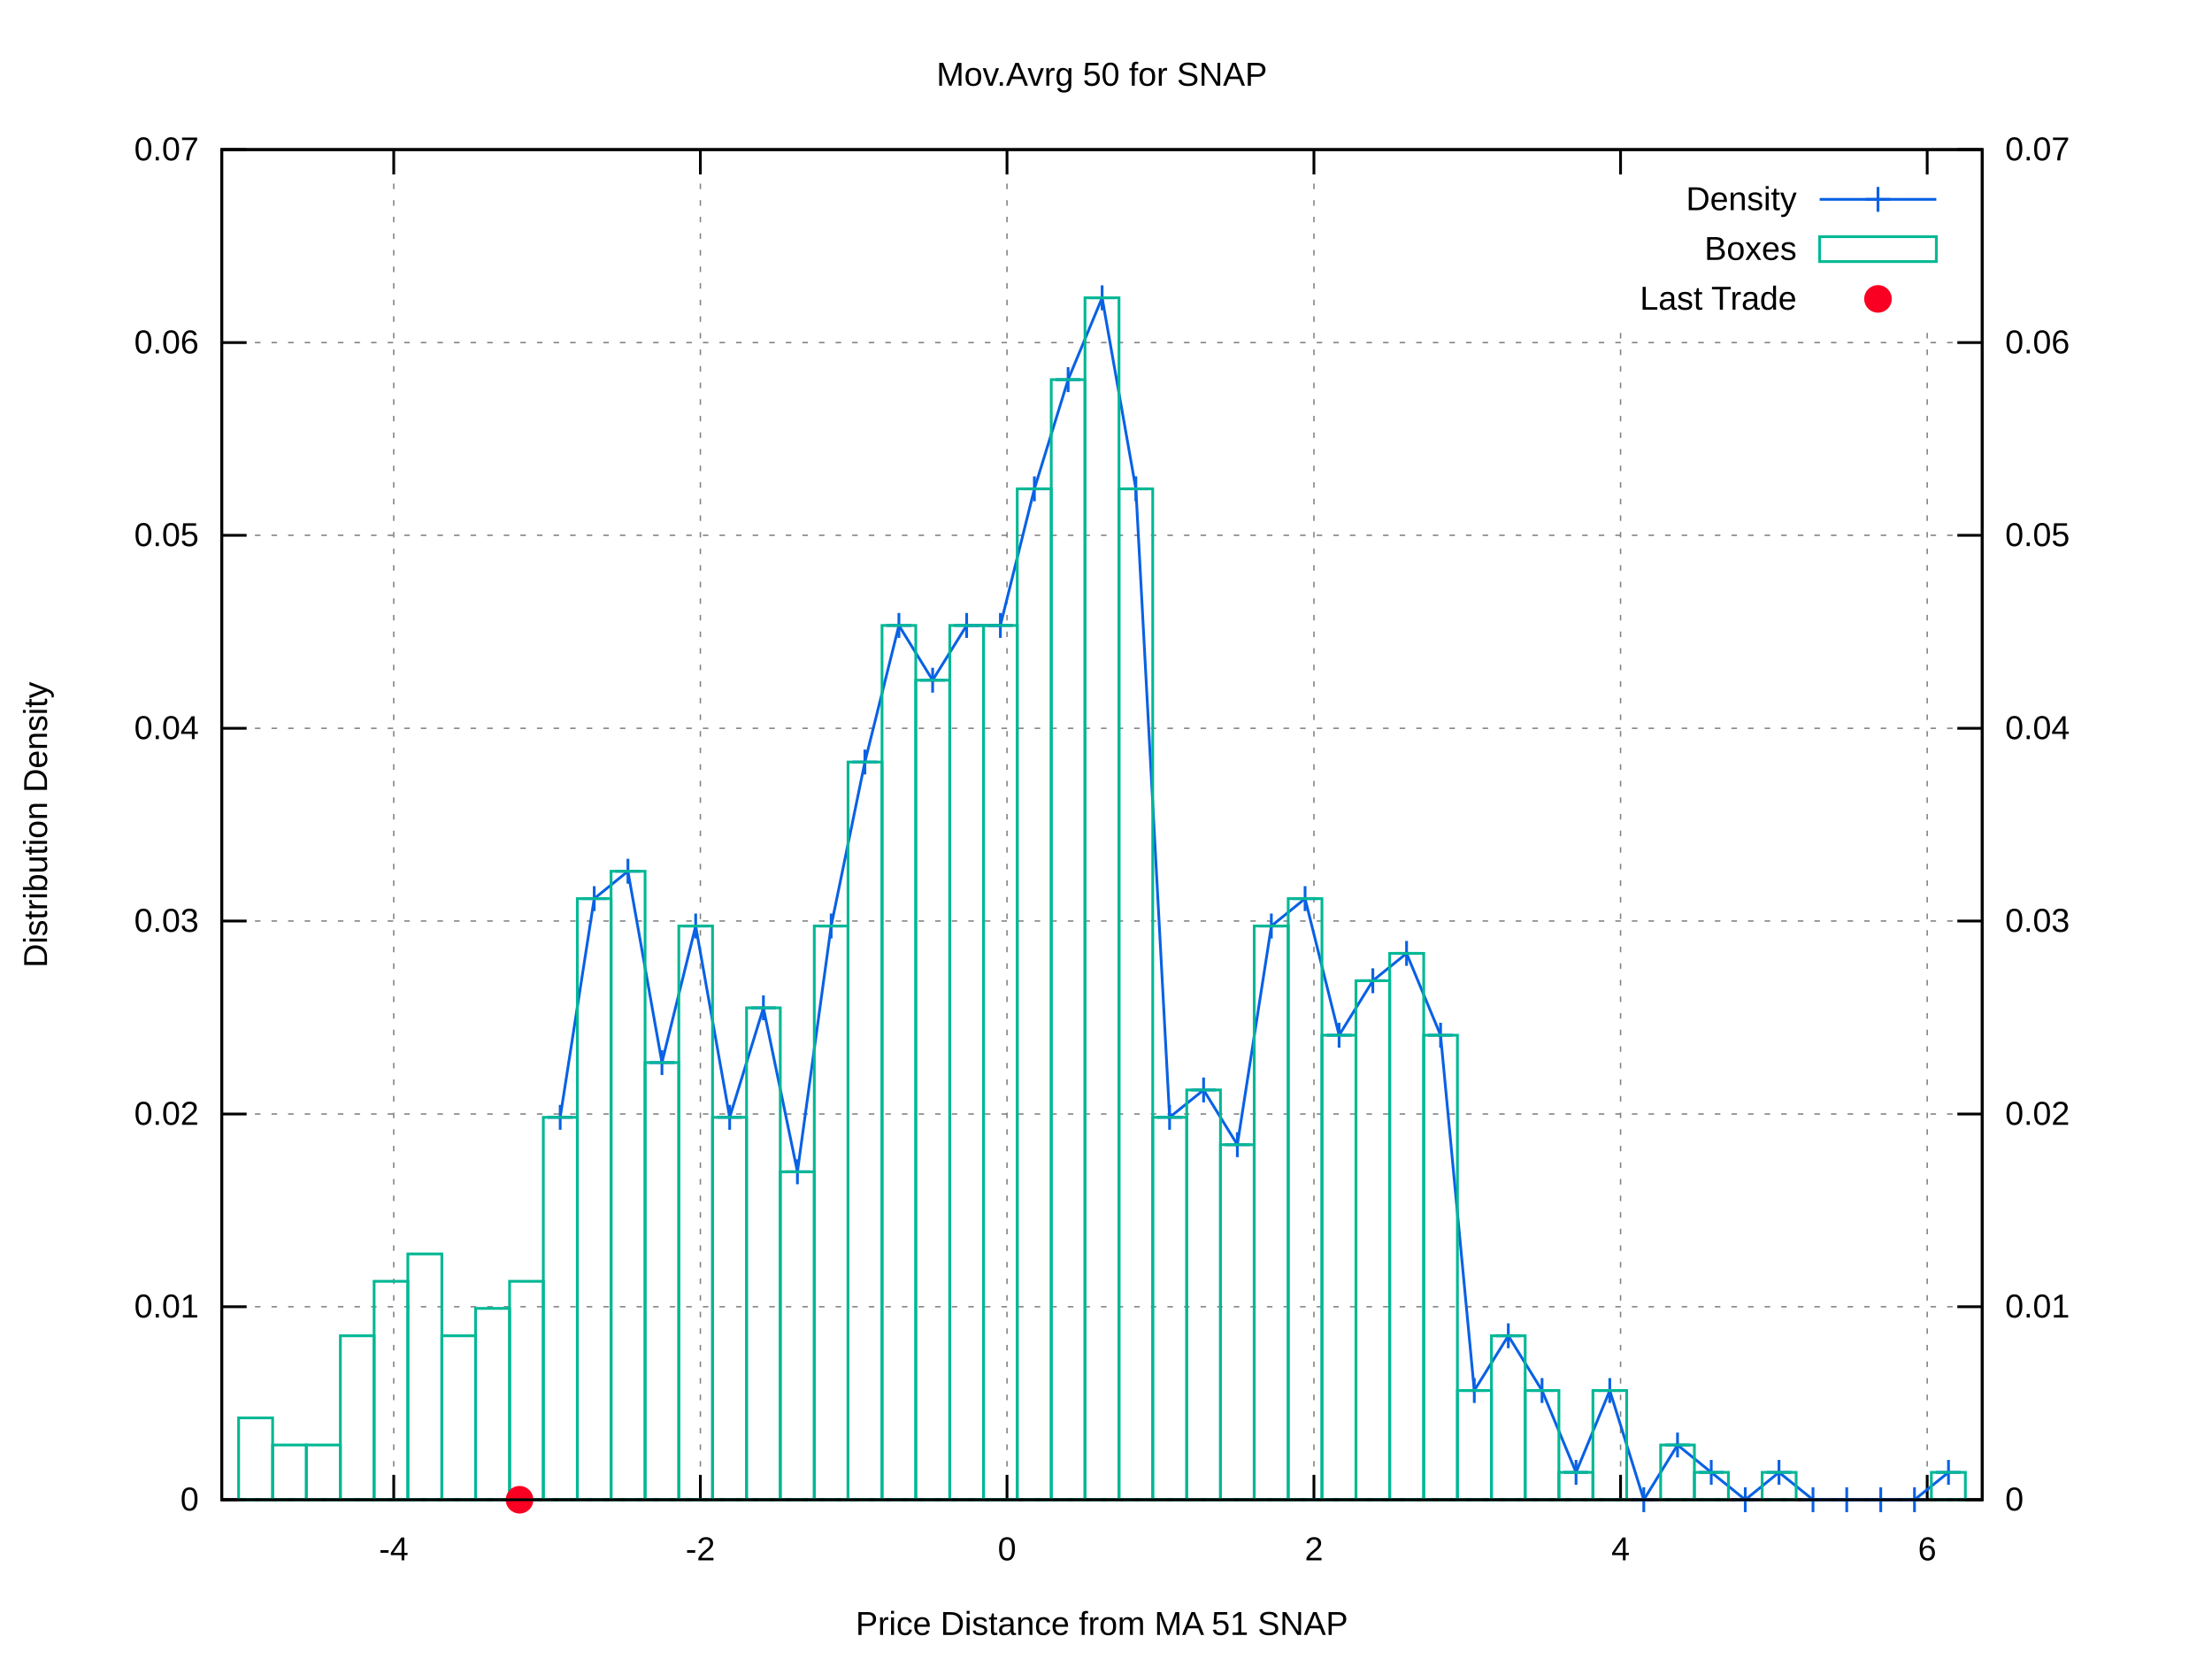
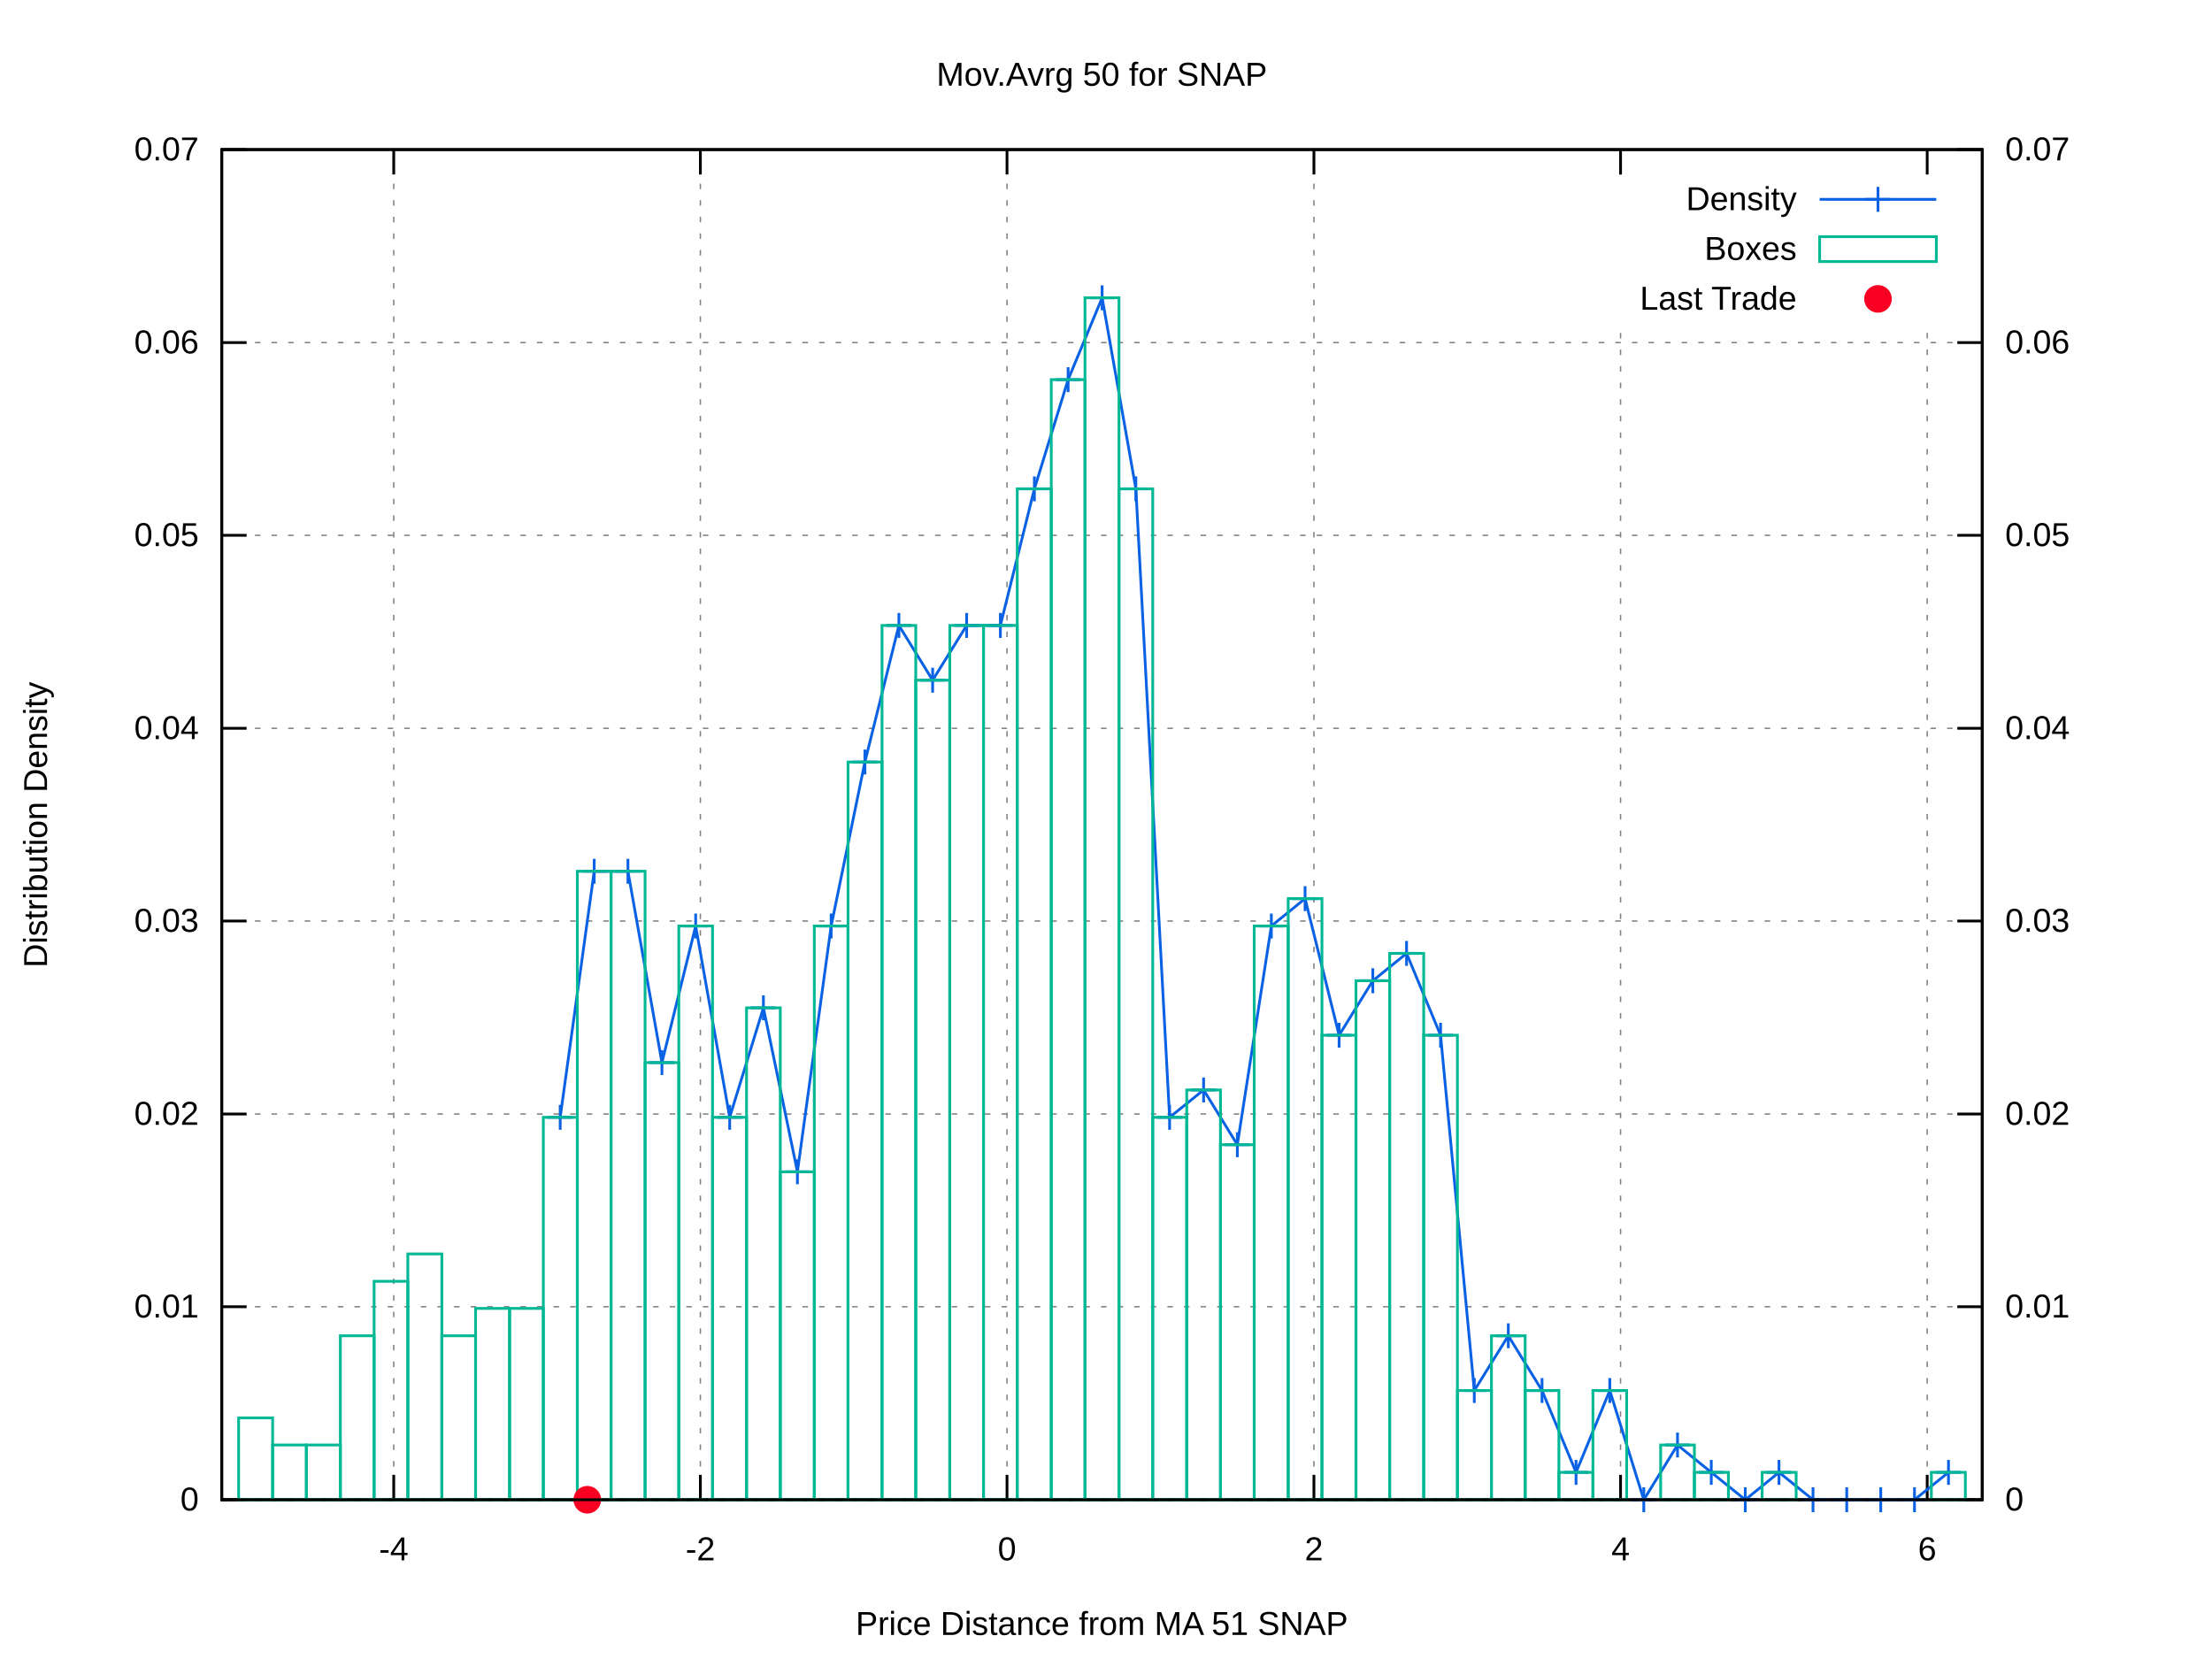
<svg xmlns="http://www.w3.org/2000/svg" xmlns:xlink="http://www.w3.org/1999/xlink" viewBox="0 0 800 600">
  <g id="gnuplot_canvas">
    <rect x="0" y="0" width="800" height="600" fill="#ffffff" />
    <defs>
      <circle id="gpDot" r="0.5" stroke-width="0.5" />
      <path id="gpPt0" stroke-width="0.222" stroke="currentColor" d="M-1,0 h2 M0,-1 v2" />
      <path id="gpPt1" stroke-width="0.222" stroke="currentColor" d="M-1,-1 L1,1 M1,-1 L-1,1" />
      <path id="gpPt2" stroke-width="0.222" stroke="currentColor" d="M-1,0 L1,0 M0,-1 L0,1 M-1,-1 L1,1 M-1,1 L1,-1" />
      <rect id="gpPt3" stroke-width="0.222" stroke="currentColor" x="-1" y="-1" width="2" height="2" />
      <rect id="gpPt4" stroke-width="0.222" stroke="currentColor" fill="currentColor" x="-1" y="-1" width="2" height="2" />
      <circle id="gpPt5" stroke-width="0.222" stroke="currentColor" cx="0" cy="0" r="1" />
      <use xlink:href="#gpPt5" id="gpPt6" fill="currentColor" stroke="none" />
      <path id="gpPt7" stroke-width="0.222" stroke="currentColor" d="M0,-1.33 L-1.33,0.67 L1.33,0.67 z" />
      <use xlink:href="#gpPt7" id="gpPt8" fill="currentColor" stroke="none" />
      <use xlink:href="#gpPt7" id="gpPt9" stroke="currentColor" transform="rotate(180)" />
      <use xlink:href="#gpPt9" id="gpPt10" fill="currentColor" stroke="none" />
      <use xlink:href="#gpPt3" id="gpPt11" stroke="currentColor" transform="rotate(45)" />
      <use xlink:href="#gpPt11" id="gpPt12" fill="currentColor" stroke="none" />
      <path id="gpPt13" stroke-width="0.222" stroke="currentColor" d="M0,1.330 L1.265,0.411 L0.782,-1.067 L-0.782,-1.076 L-1.265,0.411 z" />
      <use xlink:href="#gpPt13" id="gpPt14" fill="currentColor" stroke="none" />
      <filter id="textbox" filterUnits="objectBoundingBox" x="0" y="0" height="1" width="1">
        <feFlood flood-color="#FFFFFF" flood-opacity="1" result="bgnd" />
        <feComposite in="SourceGraphic" in2="bgnd" operator="atop" />
      </filter>
      <filter id="greybox" filterUnits="objectBoundingBox" x="0" y="0" height="1" width="1">
        <feFlood flood-color="lightgrey" flood-opacity="1" result="grey" />
        <feComposite in="SourceGraphic" in2="grey" operator="atop" />
      </filter>
    </defs>
    <g fill="none" color="#FFFFFF" stroke="black" stroke-width="1.00" stroke-linecap="butt" stroke-linejoin="miter">
</g>
    <g fill="none" color="black" stroke="currentColor" stroke-width="1.00" stroke-linecap="butt" stroke-linejoin="miter">
</g>
    <g fill="none" color="black" stroke="black" stroke-width="0.50" stroke-linecap="butt" stroke-linejoin="miter">
</g>
    <g fill="none" color="gray" stroke="currentColor" stroke-width="0.50" stroke-linecap="butt" stroke-linejoin="miter">
      <path stroke="gray" stroke-dasharray="2,4" class="gridline" d="M80.2,542.4 L716.9,542.4  " />
    </g>
    <g fill="none" color="gray" stroke="gray" stroke-width="1.00" stroke-linecap="butt" stroke-linejoin="miter">
</g>
    <g fill="none" color="black" stroke="currentColor" stroke-width="1.00" stroke-linecap="butt" stroke-linejoin="miter">
      <path stroke="black" d="M80.2,542.4 L89.2,542.4  " />
      <g transform="translate(71.9,546.3)" stroke="none" fill="black" font-family="arial" font-size="12.00" text-anchor="end">
        <text>
          <tspan font-family="arial"> 0</tspan>
        </text>
      </g>
    </g>
    <g fill="none" color="black" stroke="currentColor" stroke-width="1.00" stroke-linecap="butt" stroke-linejoin="miter">
</g>
    <g fill="none" color="black" stroke="black" stroke-width="0.50" stroke-linecap="butt" stroke-linejoin="miter">
</g>
    <g fill="none" color="gray" stroke="currentColor" stroke-width="0.50" stroke-linecap="butt" stroke-linejoin="miter">
      <path stroke="gray" stroke-dasharray="2,4" class="gridline" d="M80.2,472.6 L716.9,472.6  " />
    </g>
    <g fill="none" color="gray" stroke="gray" stroke-width="1.00" stroke-linecap="butt" stroke-linejoin="miter">
</g>
    <g fill="none" color="black" stroke="currentColor" stroke-width="1.00" stroke-linecap="butt" stroke-linejoin="miter">
      <path stroke="black" d="M80.2,472.6 L89.2,472.6  " />
      <g transform="translate(71.9,476.5)" stroke="none" fill="black" font-family="arial" font-size="12.00" text-anchor="end">
        <text>
          <tspan font-family="arial"> 0.01</tspan>
        </text>
      </g>
    </g>
    <g fill="none" color="black" stroke="currentColor" stroke-width="1.00" stroke-linecap="butt" stroke-linejoin="miter">
</g>
    <g fill="none" color="black" stroke="black" stroke-width="0.50" stroke-linecap="butt" stroke-linejoin="miter">
</g>
    <g fill="none" color="gray" stroke="currentColor" stroke-width="0.50" stroke-linecap="butt" stroke-linejoin="miter">
      <path stroke="gray" stroke-dasharray="2,4" class="gridline" d="M80.2,402.9 L716.9,402.9  " />
    </g>
    <g fill="none" color="gray" stroke="gray" stroke-width="1.00" stroke-linecap="butt" stroke-linejoin="miter">
</g>
    <g fill="none" color="black" stroke="currentColor" stroke-width="1.00" stroke-linecap="butt" stroke-linejoin="miter">
      <path stroke="black" d="M80.2,402.9 L89.2,402.9  " />
      <g transform="translate(71.9,406.8)" stroke="none" fill="black" font-family="arial" font-size="12.00" text-anchor="end">
        <text>
          <tspan font-family="arial"> 0.02</tspan>
        </text>
      </g>
    </g>
    <g fill="none" color="black" stroke="currentColor" stroke-width="1.00" stroke-linecap="butt" stroke-linejoin="miter">
</g>
    <g fill="none" color="black" stroke="black" stroke-width="0.50" stroke-linecap="butt" stroke-linejoin="miter">
</g>
    <g fill="none" color="gray" stroke="currentColor" stroke-width="0.50" stroke-linecap="butt" stroke-linejoin="miter">
      <path stroke="gray" stroke-dasharray="2,4" class="gridline" d="M80.2,333.1 L716.9,333.1  " />
    </g>
    <g fill="none" color="gray" stroke="gray" stroke-width="1.00" stroke-linecap="butt" stroke-linejoin="miter">
</g>
    <g fill="none" color="black" stroke="currentColor" stroke-width="1.00" stroke-linecap="butt" stroke-linejoin="miter">
      <path stroke="black" d="M80.2,333.1 L89.2,333.1  " />
      <g transform="translate(71.9,337.0)" stroke="none" fill="black" font-family="arial" font-size="12.00" text-anchor="end">
        <text>
          <tspan font-family="arial"> 0.03</tspan>
        </text>
      </g>
    </g>
    <g fill="none" color="black" stroke="currentColor" stroke-width="1.00" stroke-linecap="butt" stroke-linejoin="miter">
</g>
    <g fill="none" color="black" stroke="black" stroke-width="0.50" stroke-linecap="butt" stroke-linejoin="miter">
</g>
    <g fill="none" color="gray" stroke="currentColor" stroke-width="0.50" stroke-linecap="butt" stroke-linejoin="miter">
      <path stroke="gray" stroke-dasharray="2,4" class="gridline" d="M80.2,263.4 L716.9,263.4  " />
    </g>
    <g fill="none" color="gray" stroke="gray" stroke-width="1.00" stroke-linecap="butt" stroke-linejoin="miter">
</g>
    <g fill="none" color="black" stroke="currentColor" stroke-width="1.00" stroke-linecap="butt" stroke-linejoin="miter">
      <path stroke="black" d="M80.2,263.4 L89.2,263.4  " />
      <g transform="translate(71.9,267.3)" stroke="none" fill="black" font-family="arial" font-size="12.00" text-anchor="end">
        <text>
          <tspan font-family="arial"> 0.04</tspan>
        </text>
      </g>
    </g>
    <g fill="none" color="black" stroke="currentColor" stroke-width="1.00" stroke-linecap="butt" stroke-linejoin="miter">
</g>
    <g fill="none" color="black" stroke="black" stroke-width="0.50" stroke-linecap="butt" stroke-linejoin="miter">
</g>
    <g fill="none" color="gray" stroke="currentColor" stroke-width="0.50" stroke-linecap="butt" stroke-linejoin="miter">
      <path stroke="gray" stroke-dasharray="2,4" class="gridline" d="M80.2,193.6 L716.9,193.6  " />
    </g>
    <g fill="none" color="gray" stroke="gray" stroke-width="1.00" stroke-linecap="butt" stroke-linejoin="miter">
</g>
    <g fill="none" color="black" stroke="currentColor" stroke-width="1.00" stroke-linecap="butt" stroke-linejoin="miter">
      <path stroke="black" d="M80.2,193.6 L89.2,193.6  " />
      <g transform="translate(71.9,197.5)" stroke="none" fill="black" font-family="arial" font-size="12.00" text-anchor="end">
        <text>
          <tspan font-family="arial"> 0.05</tspan>
        </text>
      </g>
    </g>
    <g fill="none" color="black" stroke="currentColor" stroke-width="1.00" stroke-linecap="butt" stroke-linejoin="miter">
</g>
    <g fill="none" color="black" stroke="black" stroke-width="0.50" stroke-linecap="butt" stroke-linejoin="miter">
</g>
    <g fill="none" color="gray" stroke="currentColor" stroke-width="0.50" stroke-linecap="butt" stroke-linejoin="miter">
      <path stroke="gray" stroke-dasharray="2,4" class="gridline" d="M80.2,123.9 L716.9,123.9  " />
    </g>
    <g fill="none" color="gray" stroke="gray" stroke-width="1.00" stroke-linecap="butt" stroke-linejoin="miter">
</g>
    <g fill="none" color="black" stroke="currentColor" stroke-width="1.00" stroke-linecap="butt" stroke-linejoin="miter">
      <path stroke="black" d="M80.2,123.9 L89.2,123.9  " />
      <g transform="translate(71.9,127.8)" stroke="none" fill="black" font-family="arial" font-size="12.00" text-anchor="end">
        <text>
          <tspan font-family="arial"> 0.06</tspan>
        </text>
      </g>
    </g>
    <g fill="none" color="black" stroke="currentColor" stroke-width="1.00" stroke-linecap="butt" stroke-linejoin="miter">
</g>
    <g fill="none" color="black" stroke="black" stroke-width="0.50" stroke-linecap="butt" stroke-linejoin="miter">
</g>
    <g fill="none" color="gray" stroke="currentColor" stroke-width="0.50" stroke-linecap="butt" stroke-linejoin="miter">
      <path stroke="gray" stroke-dasharray="2,4" class="gridline" d="M80.2,54.1 L716.9,54.1  " />
    </g>
    <g fill="none" color="gray" stroke="gray" stroke-width="1.00" stroke-linecap="butt" stroke-linejoin="miter">
</g>
    <g fill="none" color="black" stroke="currentColor" stroke-width="1.00" stroke-linecap="butt" stroke-linejoin="miter">
      <path stroke="black" d="M80.2,54.1 L89.2,54.1  " />
      <g transform="translate(71.9,58.0)" stroke="none" fill="black" font-family="arial" font-size="12.00" text-anchor="end">
        <text>
          <tspan font-family="arial"> 0.07</tspan>
        </text>
      </g>
    </g>
    <g fill="none" color="black" stroke="currentColor" stroke-width="1.00" stroke-linecap="butt" stroke-linejoin="miter">
</g>
    <g fill="none" color="black" stroke="black" stroke-width="0.50" stroke-linecap="butt" stroke-linejoin="miter">
</g>
    <g fill="none" color="gray" stroke="currentColor" stroke-width="0.50" stroke-linecap="butt" stroke-linejoin="miter">
      <path stroke="gray" stroke-dasharray="2,4" class="gridline" d="M142.4,542.4 L142.4,54.1  " />
    </g>
    <g fill="none" color="gray" stroke="gray" stroke-width="1.00" stroke-linecap="butt" stroke-linejoin="miter">
</g>
    <g fill="none" color="black" stroke="currentColor" stroke-width="1.00" stroke-linecap="butt" stroke-linejoin="miter">
      <path stroke="black" d="M142.4,542.4 L142.4,533.4 M142.4,54.1 L142.4,63.1  " />
      <g transform="translate(142.4,564.3)" stroke="none" fill="black" font-family="arial" font-size="12.00" text-anchor="middle">
        <text>
          <tspan font-family="arial">-4</tspan>
        </text>
      </g>
    </g>
    <g fill="none" color="black" stroke="currentColor" stroke-width="1.00" stroke-linecap="butt" stroke-linejoin="miter">
</g>
    <g fill="none" color="black" stroke="black" stroke-width="0.50" stroke-linecap="butt" stroke-linejoin="miter">
</g>
    <g fill="none" color="gray" stroke="currentColor" stroke-width="0.50" stroke-linecap="butt" stroke-linejoin="miter">
      <path stroke="gray" stroke-dasharray="2,4" class="gridline" d="M253.3,542.4 L253.3,54.1  " />
    </g>
    <g fill="none" color="gray" stroke="gray" stroke-width="1.00" stroke-linecap="butt" stroke-linejoin="miter">
</g>
    <g fill="none" color="black" stroke="currentColor" stroke-width="1.00" stroke-linecap="butt" stroke-linejoin="miter">
      <path stroke="black" d="M253.3,542.4 L253.3,533.4 M253.3,54.1 L253.3,63.1  " />
      <g transform="translate(253.3,564.3)" stroke="none" fill="black" font-family="arial" font-size="12.00" text-anchor="middle">
        <text>
          <tspan font-family="arial">-2</tspan>
        </text>
      </g>
    </g>
    <g fill="none" color="black" stroke="currentColor" stroke-width="1.00" stroke-linecap="butt" stroke-linejoin="miter">
</g>
    <g fill="none" color="black" stroke="black" stroke-width="0.50" stroke-linecap="butt" stroke-linejoin="miter">
</g>
    <g fill="none" color="gray" stroke="currentColor" stroke-width="0.50" stroke-linecap="butt" stroke-linejoin="miter">
      <path stroke="gray" stroke-dasharray="2,4" class="gridline" d="M364.2,542.4 L364.2,54.1  " />
    </g>
    <g fill="none" color="gray" stroke="gray" stroke-width="1.00" stroke-linecap="butt" stroke-linejoin="miter">
</g>
    <g fill="none" color="black" stroke="currentColor" stroke-width="1.00" stroke-linecap="butt" stroke-linejoin="miter">
      <path stroke="black" d="M364.2,542.4 L364.2,533.4 M364.2,54.1 L364.2,63.1  " />
      <g transform="translate(364.2,564.3)" stroke="none" fill="black" font-family="arial" font-size="12.00" text-anchor="middle">
        <text>
          <tspan font-family="arial"> 0</tspan>
        </text>
      </g>
    </g>
    <g fill="none" color="black" stroke="currentColor" stroke-width="1.00" stroke-linecap="butt" stroke-linejoin="miter">
</g>
    <g fill="none" color="black" stroke="black" stroke-width="0.50" stroke-linecap="butt" stroke-linejoin="miter">
</g>
    <g fill="none" color="gray" stroke="currentColor" stroke-width="0.50" stroke-linecap="butt" stroke-linejoin="miter">
      <path stroke="gray" stroke-dasharray="2,4" class="gridline" d="M475.2,542.4 L475.2,54.1  " />
    </g>
    <g fill="none" color="gray" stroke="gray" stroke-width="1.00" stroke-linecap="butt" stroke-linejoin="miter">
</g>
    <g fill="none" color="black" stroke="currentColor" stroke-width="1.00" stroke-linecap="butt" stroke-linejoin="miter">
      <path stroke="black" d="M475.2,542.4 L475.2,533.4 M475.2,54.1 L475.2,63.1  " />
      <g transform="translate(475.2,564.3)" stroke="none" fill="black" font-family="arial" font-size="12.00" text-anchor="middle">
        <text>
          <tspan font-family="arial"> 2</tspan>
        </text>
      </g>
    </g>
    <g fill="none" color="black" stroke="currentColor" stroke-width="1.00" stroke-linecap="butt" stroke-linejoin="miter">
</g>
    <g fill="none" color="black" stroke="black" stroke-width="0.50" stroke-linecap="butt" stroke-linejoin="miter">
</g>
    <g fill="none" color="gray" stroke="currentColor" stroke-width="0.50" stroke-linecap="butt" stroke-linejoin="miter">
      <path stroke="gray" stroke-dasharray="2,4" class="gridline" d="M586.1,542.4 L586.1,117.1 M586.1,63.1 L586.1,54.1  " />
    </g>
    <g fill="none" color="gray" stroke="gray" stroke-width="1.00" stroke-linecap="butt" stroke-linejoin="miter">
</g>
    <g fill="none" color="black" stroke="currentColor" stroke-width="1.00" stroke-linecap="butt" stroke-linejoin="miter">
      <path stroke="black" d="M586.1,542.4 L586.1,533.4 M586.1,54.1 L586.1,63.1  " />
      <g transform="translate(586.1,564.3)" stroke="none" fill="black" font-family="arial" font-size="12.00" text-anchor="middle">
        <text>
          <tspan font-family="arial"> 4</tspan>
        </text>
      </g>
    </g>
    <g fill="none" color="black" stroke="currentColor" stroke-width="1.00" stroke-linecap="butt" stroke-linejoin="miter">
</g>
    <g fill="none" color="black" stroke="black" stroke-width="0.50" stroke-linecap="butt" stroke-linejoin="miter">
</g>
    <g fill="none" color="gray" stroke="currentColor" stroke-width="0.50" stroke-linecap="butt" stroke-linejoin="miter">
      <path stroke="gray" stroke-dasharray="2,4" class="gridline" d="M697.0,542.4 L697.0,117.1 M697.0,63.1 L697.0,54.1  " />
    </g>
    <g fill="none" color="gray" stroke="gray" stroke-width="1.00" stroke-linecap="butt" stroke-linejoin="miter">
</g>
    <g fill="none" color="black" stroke="currentColor" stroke-width="1.00" stroke-linecap="butt" stroke-linejoin="miter">
      <path stroke="black" d="M697.0,542.4 L697.0,533.4 M697.0,54.1 L697.0,63.1  " />
      <g transform="translate(697.0,564.3)" stroke="none" fill="black" font-family="arial" font-size="12.00" text-anchor="middle">
        <text>
          <tspan font-family="arial"> 6</tspan>
        </text>
      </g>
    </g>
    <g fill="none" color="black" stroke="currentColor" stroke-width="1.00" stroke-linecap="butt" stroke-linejoin="miter">
      <path stroke="black" d="M716.9,542.4 L707.9,542.4  " />
      <g transform="translate(725.2,546.3)" stroke="none" fill="black" font-family="arial" font-size="12.00" text-anchor="start">
        <text>
          <tspan font-family="arial"> 0</tspan>
        </text>
      </g>
    </g>
    <g fill="none" color="black" stroke="currentColor" stroke-width="1.00" stroke-linecap="butt" stroke-linejoin="miter">
      <path stroke="black" d="M716.9,472.6 L707.9,472.6  " />
      <g transform="translate(725.2,476.5)" stroke="none" fill="black" font-family="arial" font-size="12.00" text-anchor="start">
        <text>
          <tspan font-family="arial"> 0.01</tspan>
        </text>
      </g>
    </g>
    <g fill="none" color="black" stroke="currentColor" stroke-width="1.00" stroke-linecap="butt" stroke-linejoin="miter">
      <path stroke="black" d="M716.9,402.9 L707.9,402.9  " />
      <g transform="translate(725.2,406.8)" stroke="none" fill="black" font-family="arial" font-size="12.00" text-anchor="start">
        <text>
          <tspan font-family="arial"> 0.02</tspan>
        </text>
      </g>
    </g>
    <g fill="none" color="black" stroke="currentColor" stroke-width="1.00" stroke-linecap="butt" stroke-linejoin="miter">
      <path stroke="black" d="M716.9,333.1 L707.9,333.1  " />
      <g transform="translate(725.2,337.0)" stroke="none" fill="black" font-family="arial" font-size="12.00" text-anchor="start">
        <text>
          <tspan font-family="arial"> 0.03</tspan>
        </text>
      </g>
    </g>
    <g fill="none" color="black" stroke="currentColor" stroke-width="1.00" stroke-linecap="butt" stroke-linejoin="miter">
      <path stroke="black" d="M716.9,263.4 L707.9,263.4  " />
      <g transform="translate(725.2,267.3)" stroke="none" fill="black" font-family="arial" font-size="12.00" text-anchor="start">
        <text>
          <tspan font-family="arial"> 0.04</tspan>
        </text>
      </g>
    </g>
    <g fill="none" color="black" stroke="currentColor" stroke-width="1.00" stroke-linecap="butt" stroke-linejoin="miter">
      <path stroke="black" d="M716.9,193.6 L707.9,193.6  " />
      <g transform="translate(725.2,197.5)" stroke="none" fill="black" font-family="arial" font-size="12.00" text-anchor="start">
        <text>
          <tspan font-family="arial"> 0.05</tspan>
        </text>
      </g>
    </g>
    <g fill="none" color="black" stroke="currentColor" stroke-width="1.00" stroke-linecap="butt" stroke-linejoin="miter">
      <path stroke="black" d="M716.9,123.9 L707.9,123.9  " />
      <g transform="translate(725.2,127.8)" stroke="none" fill="black" font-family="arial" font-size="12.00" text-anchor="start">
        <text>
          <tspan font-family="arial"> 0.06</tspan>
        </text>
      </g>
    </g>
    <g fill="none" color="black" stroke="currentColor" stroke-width="1.00" stroke-linecap="butt" stroke-linejoin="miter">
      <path stroke="black" d="M716.9,54.1 L707.9,54.1  " />
      <g transform="translate(725.2,58.0)" stroke="none" fill="black" font-family="arial" font-size="12.00" text-anchor="start">
        <text>
          <tspan font-family="arial"> 0.07</tspan>
        </text>
      </g>
    </g>
    <g fill="none" color="black" stroke="currentColor" stroke-width="1.00" stroke-linecap="butt" stroke-linejoin="miter">
</g>
    <g fill="none" color="gray" stroke="currentColor" stroke-width="1.00" stroke-linecap="butt" stroke-linejoin="miter">
      <path stroke="black" stroke-dasharray="2,4" d="M80.2,542.4 L716.9,542.4  " />
    </g>
    <g fill="none" color="black" stroke="currentColor" stroke-width="1.00" stroke-linecap="butt" stroke-linejoin="miter">
      <path stroke="black" d="M80.2,54.1 L80.2,542.4 L716.9,542.4 L716.9,54.1 L80.2,54.1 Z  " />
    </g>
    <g fill="none" color="black" stroke="currentColor" stroke-width="1.00" stroke-linecap="butt" stroke-linejoin="miter">
      <g transform="translate(17.0,298.3) rotate(270)" stroke="none" fill="black" font-family="arial" font-size="12.00" text-anchor="middle">
        <text>
          <tspan font-family="arial">Distribution Density</tspan>
        </text>
      </g>
    </g>
    <g fill="none" color="black" stroke="currentColor" stroke-width="1.00" stroke-linecap="butt" stroke-linejoin="miter">
      <g transform="translate(398.5,591.3)" stroke="none" fill="black" font-family="arial" font-size="12.00" text-anchor="middle">
        <text>
          <tspan font-family="arial">Price Distance from MA 51 SNAP</tspan>
        </text>
      </g>
    </g>
    <g fill="none" color="black" stroke="currentColor" stroke-width="1.00" stroke-linecap="butt" stroke-linejoin="miter">
      <g transform="translate(398.5,31.0)" stroke="none" fill="black" font-family="arial" font-size="12.00" text-anchor="middle">
        <text>
          <tspan font-family="arial">Mov.Avrg 50 for SNAP </tspan>
        </text>
      </g>
    </g>
    <g id="gnuplot_plot_1">
      <g fill="none" color="black" stroke="currentColor" stroke-width="1.00" stroke-linecap="butt" stroke-linejoin="miter">
        <g transform="translate(649.8,76.0)" stroke="none" fill="black" font-family="arial" font-size="12.00" text-anchor="end">
          <text>
            <tspan font-family="arial">Density</tspan>
          </text>
        </g>
      </g>
      <g fill="none" color="black" stroke="currentColor" stroke-width="1.00" stroke-linecap="butt" stroke-linejoin="miter">
-         <path stroke="rgb(  9,  97, 228)" d="M658.1,72.1 L700.3,72.1 M202.6,404.1 L214.9,325.0 L227.1,315.1 L239.4,384.3 L251.6,334.9 L263.9,404.1   L276.1,364.5 L288.4,423.8 L300.6,334.9 L312.8,275.6 L325.1,226.2 L337.3,246.0 L349.6,226.2 L361.8,226.2   L374.1,176.8 L386.3,137.3 L398.6,107.7 L410.8,176.8 L423.0,404.1 L435.3,394.2 L447.5,414.0 L459.8,334.9   L472.0,325.0 L484.3,374.4 L496.5,354.7 L508.7,344.8 L521.0,374.4 L533.2,502.9 L545.5,483.1 L557.7,502.9   L570.0,532.5 L582.2,502.9 L594.5,542.4 L606.7,522.6 L618.9,532.5 L631.2,542.4 L643.4,532.5 L655.7,542.4   L667.9,542.4 L680.2,542.4 L692.4,542.4 L704.7,532.5  " />
+         <path stroke="rgb(  9,  97, 228)" d="M658.1,72.1 L700.3,72.1 M202.6,404.1 L214.9,315.1 L227.1,315.1 L239.4,384.3 L251.6,334.9 L263.9,404.1   L276.1,364.5 L288.4,423.8 L300.6,334.9 L312.8,275.6 L325.1,226.2 L337.3,246.0 L349.6,226.2 L361.8,226.2   L374.1,176.8 L386.3,137.3 L398.6,107.7 L410.8,176.8 L423.0,404.1 L435.3,394.2 L447.5,414.0 L459.8,334.9   L472.0,325.0 L484.3,374.4 L496.5,354.7 L508.7,344.8 L521.0,374.4 L533.2,502.9 L545.5,483.1 L557.7,502.9   L570.0,532.5 L582.2,502.9 L594.5,542.4 L606.7,522.6 L618.9,532.5 L631.2,542.4 L643.4,532.5 L655.7,542.4   L667.9,542.4 L680.2,542.4 L692.4,542.4 L704.7,532.5  " />
        <use xlink:href="#gpPt0" transform="translate(202.6,404.1) scale(4.50)" color="rgb(  9,  97, 228)" />
-         <use xlink:href="#gpPt0" transform="translate(214.9,325.0) scale(4.50)" color="rgb(  9,  97, 228)" />
+         <use xlink:href="#gpPt0" transform="translate(214.9,315.1) scale(4.50)" color="rgb(  9,  97, 228)" />
        <use xlink:href="#gpPt0" transform="translate(227.1,315.1) scale(4.50)" color="rgb(  9,  97, 228)" />
        <use xlink:href="#gpPt0" transform="translate(239.4,384.3) scale(4.50)" color="rgb(  9,  97, 228)" />
        <use xlink:href="#gpPt0" transform="translate(251.6,334.9) scale(4.50)" color="rgb(  9,  97, 228)" />
        <use xlink:href="#gpPt0" transform="translate(263.9,404.1) scale(4.50)" color="rgb(  9,  97, 228)" />
        <use xlink:href="#gpPt0" transform="translate(276.1,364.5) scale(4.50)" color="rgb(  9,  97, 228)" />
        <use xlink:href="#gpPt0" transform="translate(288.4,423.8) scale(4.50)" color="rgb(  9,  97, 228)" />
        <use xlink:href="#gpPt0" transform="translate(300.6,334.9) scale(4.50)" color="rgb(  9,  97, 228)" />
        <use xlink:href="#gpPt0" transform="translate(312.8,275.6) scale(4.50)" color="rgb(  9,  97, 228)" />
        <use xlink:href="#gpPt0" transform="translate(325.1,226.2) scale(4.50)" color="rgb(  9,  97, 228)" />
        <use xlink:href="#gpPt0" transform="translate(337.3,246.0) scale(4.50)" color="rgb(  9,  97, 228)" />
        <use xlink:href="#gpPt0" transform="translate(349.6,226.2) scale(4.50)" color="rgb(  9,  97, 228)" />
        <use xlink:href="#gpPt0" transform="translate(361.8,226.2) scale(4.50)" color="rgb(  9,  97, 228)" />
        <use xlink:href="#gpPt0" transform="translate(374.1,176.8) scale(4.50)" color="rgb(  9,  97, 228)" />
        <use xlink:href="#gpPt0" transform="translate(386.3,137.3) scale(4.50)" color="rgb(  9,  97, 228)" />
        <use xlink:href="#gpPt0" transform="translate(398.6,107.7) scale(4.50)" color="rgb(  9,  97, 228)" />
        <use xlink:href="#gpPt0" transform="translate(410.8,176.8) scale(4.50)" color="rgb(  9,  97, 228)" />
        <use xlink:href="#gpPt0" transform="translate(423.0,404.1) scale(4.50)" color="rgb(  9,  97, 228)" />
        <use xlink:href="#gpPt0" transform="translate(435.3,394.2) scale(4.50)" color="rgb(  9,  97, 228)" />
        <use xlink:href="#gpPt0" transform="translate(447.5,414.0) scale(4.50)" color="rgb(  9,  97, 228)" />
        <use xlink:href="#gpPt0" transform="translate(459.8,334.9) scale(4.50)" color="rgb(  9,  97, 228)" />
        <use xlink:href="#gpPt0" transform="translate(472.0,325.0) scale(4.50)" color="rgb(  9,  97, 228)" />
        <use xlink:href="#gpPt0" transform="translate(484.3,374.4) scale(4.50)" color="rgb(  9,  97, 228)" />
        <use xlink:href="#gpPt0" transform="translate(496.5,354.7) scale(4.50)" color="rgb(  9,  97, 228)" />
        <use xlink:href="#gpPt0" transform="translate(508.7,344.8) scale(4.50)" color="rgb(  9,  97, 228)" />
        <use xlink:href="#gpPt0" transform="translate(521.0,374.4) scale(4.50)" color="rgb(  9,  97, 228)" />
        <use xlink:href="#gpPt0" transform="translate(533.2,502.9) scale(4.50)" color="rgb(  9,  97, 228)" />
        <use xlink:href="#gpPt0" transform="translate(545.5,483.1) scale(4.50)" color="rgb(  9,  97, 228)" />
        <use xlink:href="#gpPt0" transform="translate(557.7,502.9) scale(4.50)" color="rgb(  9,  97, 228)" />
        <use xlink:href="#gpPt0" transform="translate(570.0,532.5) scale(4.50)" color="rgb(  9,  97, 228)" />
        <use xlink:href="#gpPt0" transform="translate(582.2,502.9) scale(4.50)" color="rgb(  9,  97, 228)" />
        <use xlink:href="#gpPt0" transform="translate(594.5,542.4) scale(4.50)" color="rgb(  9,  97, 228)" />
        <use xlink:href="#gpPt0" transform="translate(606.7,522.6) scale(4.50)" color="rgb(  9,  97, 228)" />
        <use xlink:href="#gpPt0" transform="translate(618.9,532.5) scale(4.50)" color="rgb(  9,  97, 228)" />
        <use xlink:href="#gpPt0" transform="translate(631.2,542.4) scale(4.50)" color="rgb(  9,  97, 228)" />
        <use xlink:href="#gpPt0" transform="translate(643.4,532.5) scale(4.50)" color="rgb(  9,  97, 228)" />
        <use xlink:href="#gpPt0" transform="translate(655.7,542.4) scale(4.50)" color="rgb(  9,  97, 228)" />
        <use xlink:href="#gpPt0" transform="translate(667.9,542.4) scale(4.50)" color="rgb(  9,  97, 228)" />
        <use xlink:href="#gpPt0" transform="translate(680.2,542.4) scale(4.50)" color="rgb(  9,  97, 228)" />
        <use xlink:href="#gpPt0" transform="translate(692.4,542.4) scale(4.50)" color="rgb(  9,  97, 228)" />
        <use xlink:href="#gpPt0" transform="translate(704.7,532.5) scale(4.50)" color="rgb(  9,  97, 228)" />
        <use xlink:href="#gpPt0" transform="translate(679.2,72.1) scale(4.50)" color="rgb(  9,  97, 228)" />
      </g>
    </g>
    <g id="gnuplot_plot_2">
      <g fill="none" color="black" stroke="currentColor" stroke-width="1.00" stroke-linecap="butt" stroke-linejoin="miter">
        <g transform="translate(649.8,94.0)" stroke="none" fill="black" font-family="arial" font-size="12.00" text-anchor="end">
          <text>
            <tspan font-family="arial">Boxes</tspan>
          </text>
        </g>
      </g>
      <g fill="none" color="black" stroke="currentColor" stroke-width="1.00" stroke-linecap="butt" stroke-linejoin="miter">
        <path stroke="rgb(  0, 184, 148)" d="M658.1,94.6 L700.3,94.6 L700.3,85.6 L658.1,85.6 L658.1,94.6 Z  " />
        <path stroke="rgb(  0, 184, 148)" d="M86.3,542.4 L86.3,512.8 L98.6,512.8 L98.6,542.4 L86.3,542.4 Z  " />
        <path stroke="rgb(  0, 184, 148)" d="M98.6,542.4 L98.6,522.6 L110.8,522.6 L110.8,542.4 L98.6,542.4 Z  " />
        <path stroke="rgb(  0, 184, 148)" d="M110.8,542.4 L110.8,522.6 L123.1,522.6 L123.1,542.4 L110.8,542.4 Z  " />
        <path stroke="rgb(  0, 184, 148)" d="M123.1,542.4 L123.1,483.1 L135.3,483.1 L135.3,542.4 L123.1,542.4 Z  " />
        <path stroke="rgb(  0, 184, 148)" d="M135.3,542.4 L135.3,463.4 L147.5,463.4 L147.5,542.4 L135.3,542.4 Z  " />
        <path stroke="rgb(  0, 184, 148)" d="M147.5,542.4 L147.5,453.5 L159.8,453.5 L159.8,542.4 L147.5,542.4 Z  " />
        <path stroke="rgb(  0, 184, 148)" d="M159.8,542.4 L159.8,483.1 L172.0,483.1 L172.0,542.4 L159.8,542.4 Z  " />
        <path stroke="rgb(  0, 184, 148)" d="M172.0,542.4 L172.0,473.2 L184.3,473.2 L184.3,542.4 L172.0,542.4 Z  " />
-         <path stroke="rgb(  0, 184, 148)" d="M184.3,542.4 L184.3,463.4 L196.5,463.4 L196.5,542.4 L184.3,542.4 Z  " />
+         <path stroke="rgb(  0, 184, 148)" d="M184.3,542.4 L184.3,473.2 L196.5,473.2 L196.5,542.4 L184.3,542.4 Z  " />
        <path stroke="rgb(  0, 184, 148)" d="M196.5,542.4 L196.5,404.1 L208.8,404.1 L208.8,542.4 L196.5,542.4 Z  " />
-         <path stroke="rgb(  0, 184, 148)" d="M208.8,542.4 L208.8,325.0 L221.0,325.0 L221.0,542.4 L208.8,542.4 Z  " />
+         <path stroke="rgb(  0, 184, 148)" d="M208.8,542.4 L208.8,315.1 L221.0,315.1 L221.0,542.4 L208.8,542.4 Z  " />
        <path stroke="rgb(  0, 184, 148)" d="M221.0,542.4 L221.0,315.1 L233.3,315.1 L233.3,542.4 L221.0,542.4 Z  " />
        <path stroke="rgb(  0, 184, 148)" d="M233.3,542.4 L233.3,384.3 L245.5,384.3 L245.5,542.4 L233.3,542.4 Z  " />
        <path stroke="rgb(  0, 184, 148)" d="M245.5,542.4 L245.5,334.9 L257.7,334.9 L257.7,542.4 L245.5,542.4 Z  " />
        <path stroke="rgb(  0, 184, 148)" d="M257.7,542.4 L257.7,404.1 L270.0,404.1 L270.0,542.4 L257.7,542.4 Z  " />
        <path stroke="rgb(  0, 184, 148)" d="M270.0,542.4 L270.0,364.5 L282.2,364.5 L282.2,542.4 L270.0,542.4 Z  " />
        <path stroke="rgb(  0, 184, 148)" d="M282.2,542.4 L282.2,423.8 L294.5,423.8 L294.5,542.4 L282.2,542.4 Z  " />
        <path stroke="rgb(  0, 184, 148)" d="M294.5,542.4 L294.5,334.9 L306.7,334.9 L306.7,542.4 L294.5,542.4 Z  " />
        <path stroke="rgb(  0, 184, 148)" d="M306.7,542.4 L306.7,275.6 L319.0,275.6 L319.0,542.4 L306.7,542.4 Z  " />
        <path stroke="rgb(  0, 184, 148)" d="M319.0,542.4 L319.0,226.2 L331.2,226.2 L331.2,542.4 L319.0,542.4 Z  " />
        <path stroke="rgb(  0, 184, 148)" d="M331.2,542.4 L331.2,246.0 L343.5,246.0 L343.5,542.4 L331.2,542.4 Z  " />
        <path stroke="rgb(  0, 184, 148)" d="M343.5,542.4 L343.5,226.2 L355.7,226.2 L355.7,542.4 L343.5,542.4 Z  " />
        <path stroke="rgb(  0, 184, 148)" d="M355.7,542.4 L355.7,226.2 L367.9,226.2 L367.9,542.4 L355.7,542.4 Z  " />
        <path stroke="rgb(  0, 184, 148)" d="M367.9,542.4 L367.9,176.8 L380.2,176.8 L380.2,542.4 L367.9,542.4 Z  " />
        <path stroke="rgb(  0, 184, 148)" d="M380.2,542.4 L380.2,137.3 L392.4,137.3 L392.4,542.4 L380.2,542.4 Z  " />
        <path stroke="rgb(  0, 184, 148)" d="M392.4,542.4 L392.4,107.7 L404.7,107.7 L404.7,542.4 L392.4,542.4 Z  " />
        <path stroke="rgb(  0, 184, 148)" d="M404.7,542.4 L404.7,176.8 L416.9,176.8 L416.9,542.4 L404.7,542.4 Z  " />
        <path stroke="rgb(  0, 184, 148)" d="M416.9,542.4 L416.9,404.1 L429.2,404.1 L429.2,542.4 L416.9,542.4 Z  " />
        <path stroke="rgb(  0, 184, 148)" d="M429.2,542.4 L429.2,394.2 L441.4,394.2 L441.4,542.4 L429.2,542.4 Z  " />
        <path stroke="rgb(  0, 184, 148)" d="M441.4,542.4 L441.4,414.0 L453.6,414.0 L453.6,542.4 L441.4,542.4 Z  " />
        <path stroke="rgb(  0, 184, 148)" d="M453.6,542.4 L453.6,334.9 L465.9,334.9 L465.9,542.4 L453.6,542.4 Z  " />
        <path stroke="rgb(  0, 184, 148)" d="M465.9,542.4 L465.9,325.0 L478.1,325.0 L478.1,542.4 L465.9,542.4 Z  " />
        <path stroke="rgb(  0, 184, 148)" d="M478.1,542.4 L478.1,374.4 L490.4,374.4 L490.4,542.4 L478.1,542.4 Z  " />
        <path stroke="rgb(  0, 184, 148)" d="M490.4,542.4 L490.4,354.7 L502.6,354.7 L502.6,542.4 L490.4,542.4 Z  " />
        <path stroke="rgb(  0, 184, 148)" d="M502.6,542.4 L502.6,344.8 L514.9,344.8 L514.9,542.4 L502.6,542.4 Z  " />
        <path stroke="rgb(  0, 184, 148)" d="M514.9,542.4 L514.9,374.4 L527.1,374.4 L527.1,542.4 L514.9,542.4 Z  " />
        <path stroke="rgb(  0, 184, 148)" d="M527.1,542.4 L527.1,502.9 L539.4,502.9 L539.4,542.4 L527.1,542.4 Z  " />
        <path stroke="rgb(  0, 184, 148)" d="M539.4,542.4 L539.4,483.1 L551.6,483.1 L551.6,542.4 L539.4,542.4 Z  " />
        <path stroke="rgb(  0, 184, 148)" d="M551.6,542.4 L551.6,502.9 L563.8,502.9 L563.8,542.4 L551.6,542.4 Z  " />
        <path stroke="rgb(  0, 184, 148)" d="M563.8,542.4 L563.8,532.5 L576.1,532.5 L576.1,542.4 L563.8,542.4 Z  " />
        <path stroke="rgb(  0, 184, 148)" d="M576.1,542.4 L576.1,502.9 L588.3,502.9 L588.3,542.4 L576.1,542.4 Z  " />
        <path stroke="rgb(  0, 184, 148)" d="M600.6,542.4 L600.6,522.6 L612.8,522.6 L612.8,542.4 L600.6,542.4 Z  " />
        <path stroke="rgb(  0, 184, 148)" d="M612.8,542.4 L612.8,532.5 L625.1,532.5 L625.1,542.4 L612.8,542.4 Z  " />
        <path stroke="rgb(  0, 184, 148)" d="M637.3,542.4 L637.3,532.5 L649.6,532.5 L649.6,542.4 L637.3,542.4 Z  " />
        <path stroke="rgb(  0, 184, 148)" d="M698.5,542.4 L698.5,532.5 L710.8,532.5 L710.8,542.4 L698.5,542.4 Z  " />
      </g>
    </g>
    <g id="gnuplot_plot_3">
      <g fill="none" color="black" stroke="currentColor" stroke-width="1.00" stroke-linecap="butt" stroke-linejoin="miter">
        <g transform="translate(649.8,112.0)" stroke="none" fill="black" font-family="arial" font-size="12.00" text-anchor="end">
          <text>
            <tspan font-family="arial">Last Trade</tspan>
          </text>
        </g>
      </g>
      <g fill="none" color="black" stroke="currentColor" stroke-width="1.00" stroke-linecap="butt" stroke-linejoin="miter">
-         <use xlink:href="#gpPt6" transform="translate(187.9,542.4) scale(4.50)" color="rgb(249,   0,  34)" />
+         <use xlink:href="#gpPt6" transform="translate(212.4,542.4) scale(4.50)" color="rgb(249,   0,  34)" />
        <use xlink:href="#gpPt6" transform="translate(679.2,108.1) scale(4.50)" color="rgb(249,   0,  34)" />
      </g>
    </g>
    <g fill="none" color="#FFFFFF" stroke="rgb(249,   0,  34)" stroke-width="2.00" stroke-linecap="butt" stroke-linejoin="miter">
</g>
    <g fill="none" color="black" stroke="currentColor" stroke-width="2.00" stroke-linecap="butt" stroke-linejoin="miter">
</g>
    <g fill="none" color="black" stroke="black" stroke-width="1.00" stroke-linecap="butt" stroke-linejoin="miter">
</g>
    <g fill="none" color="black" stroke="currentColor" stroke-width="1.00" stroke-linecap="butt" stroke-linejoin="miter">
      <path stroke="black" d="M80.2,54.1 L80.2,542.4 L716.9,542.4 L716.9,54.1 L80.2,54.1 Z  " />
    </g>
    <g fill="none" color="black" stroke="currentColor" stroke-width="1.00" stroke-linecap="butt" stroke-linejoin="miter">
</g>
  </g>
</svg>
